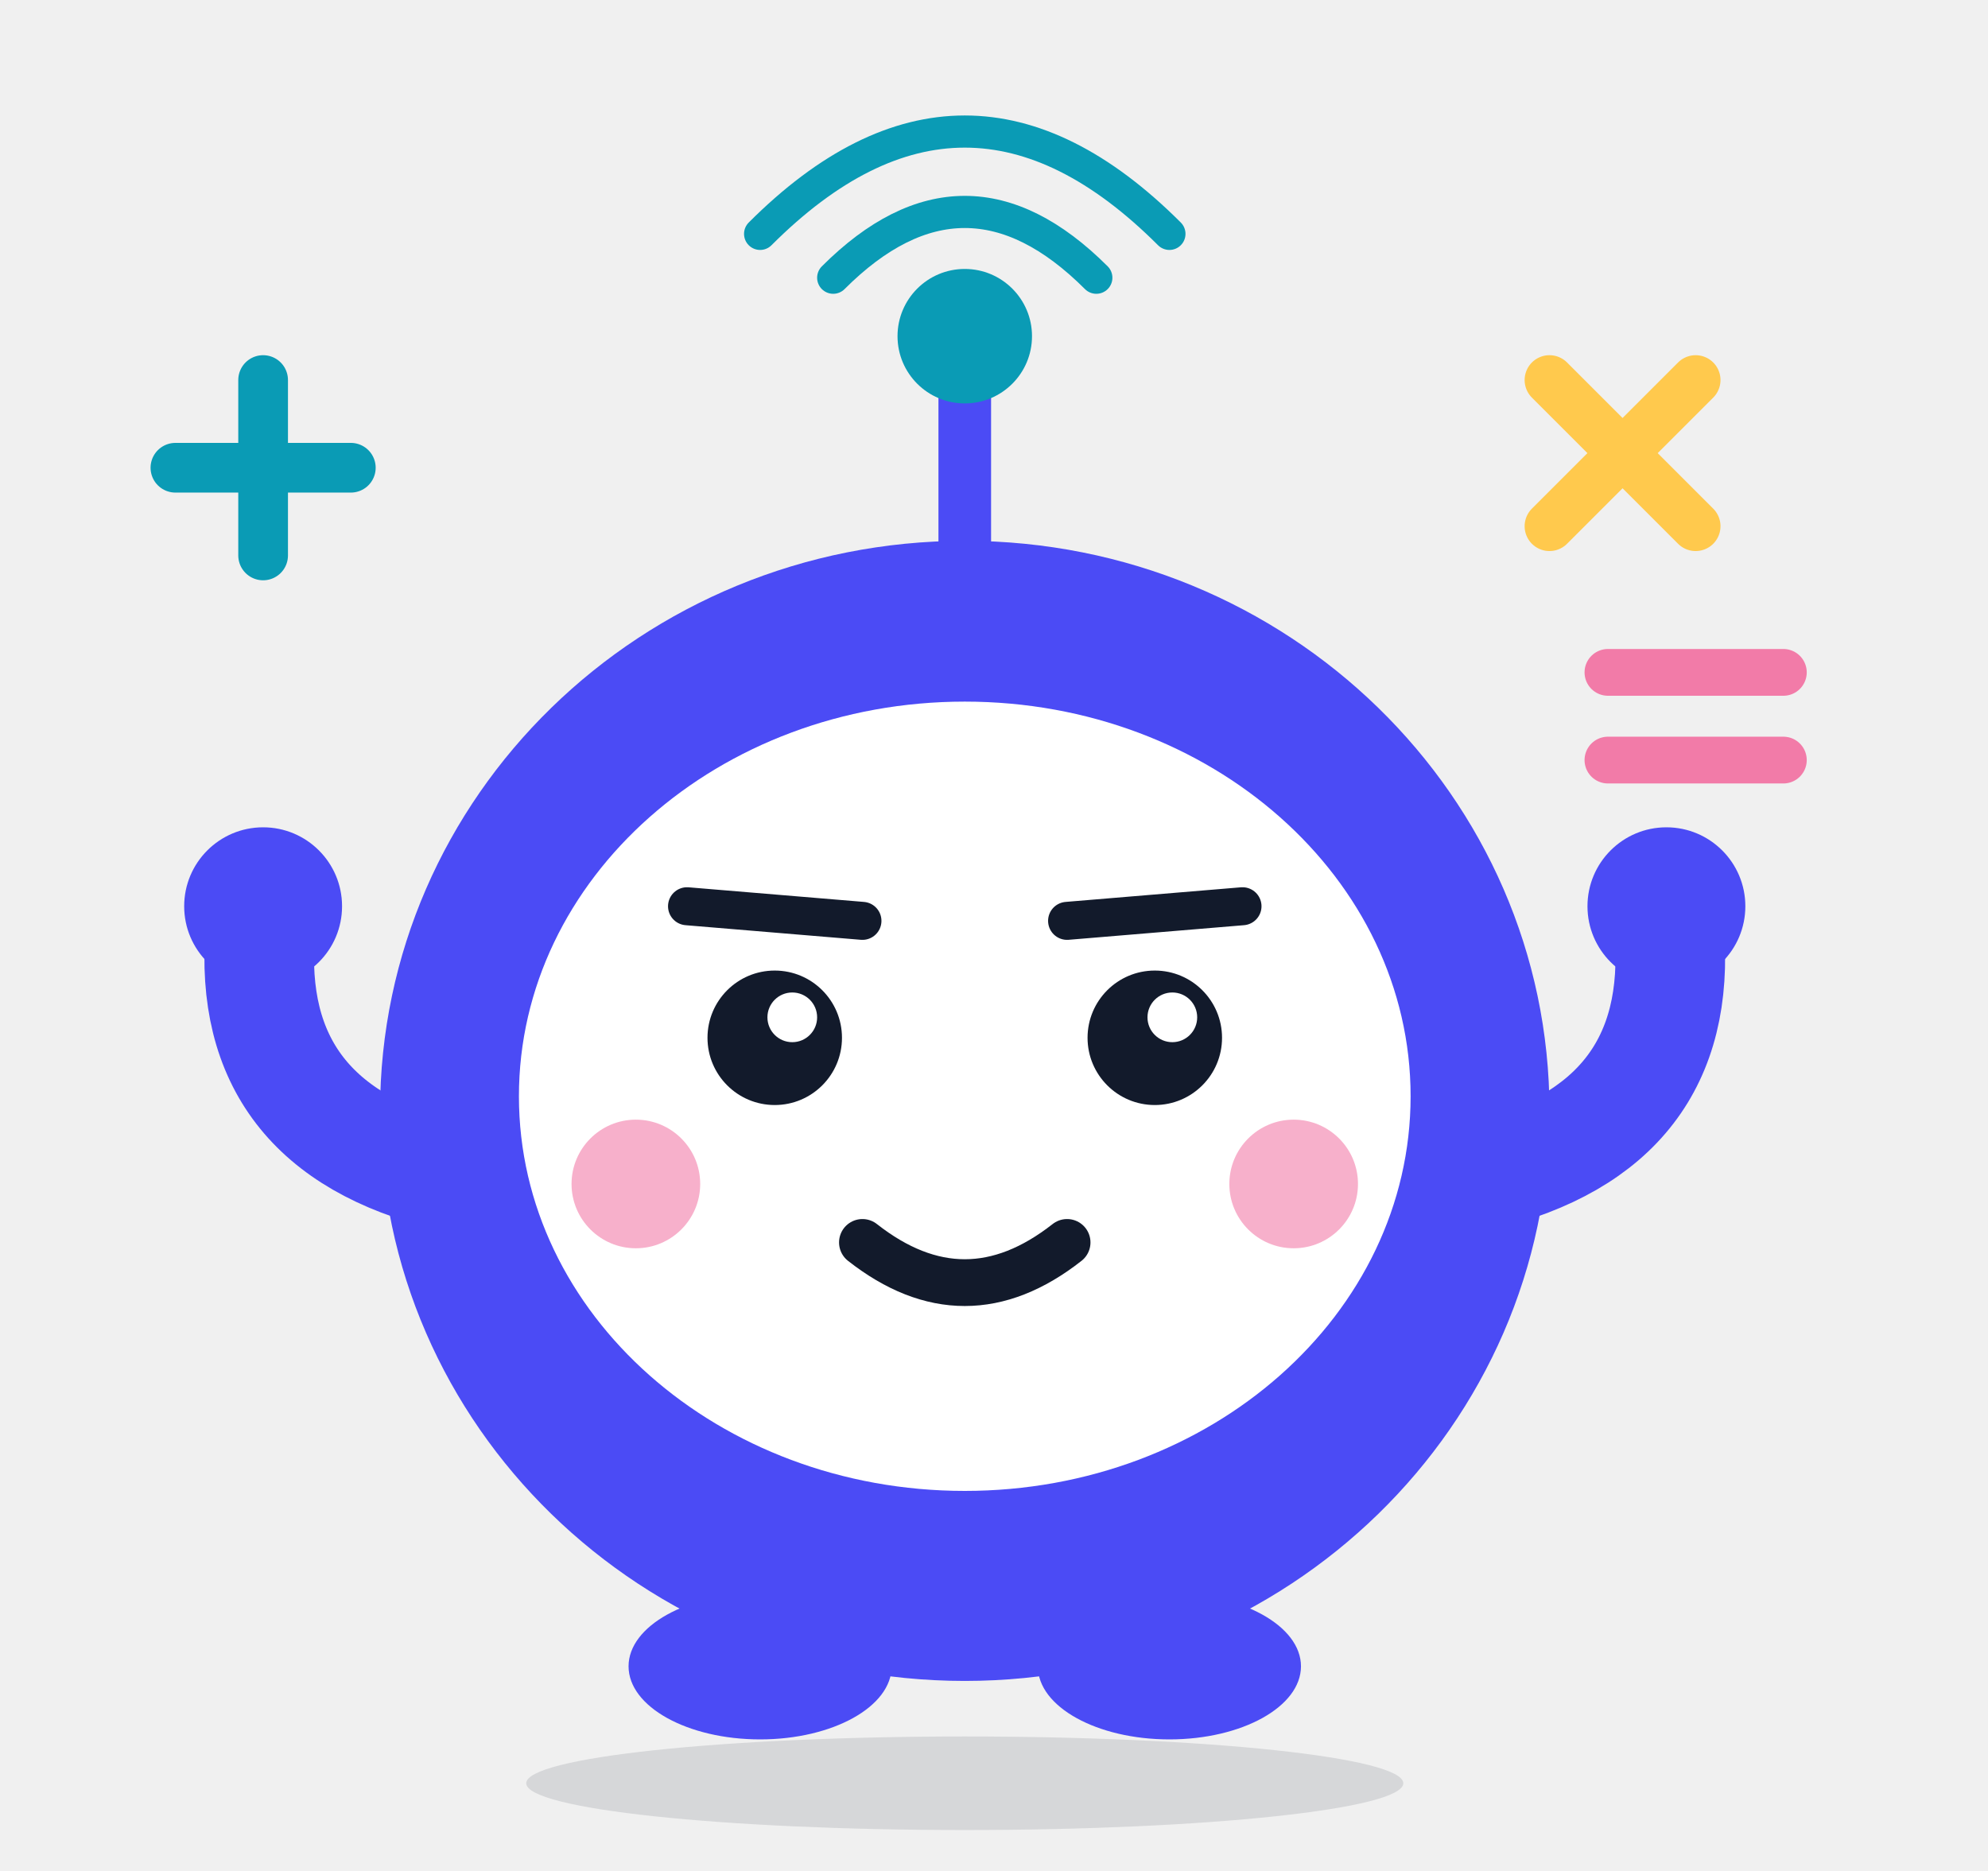
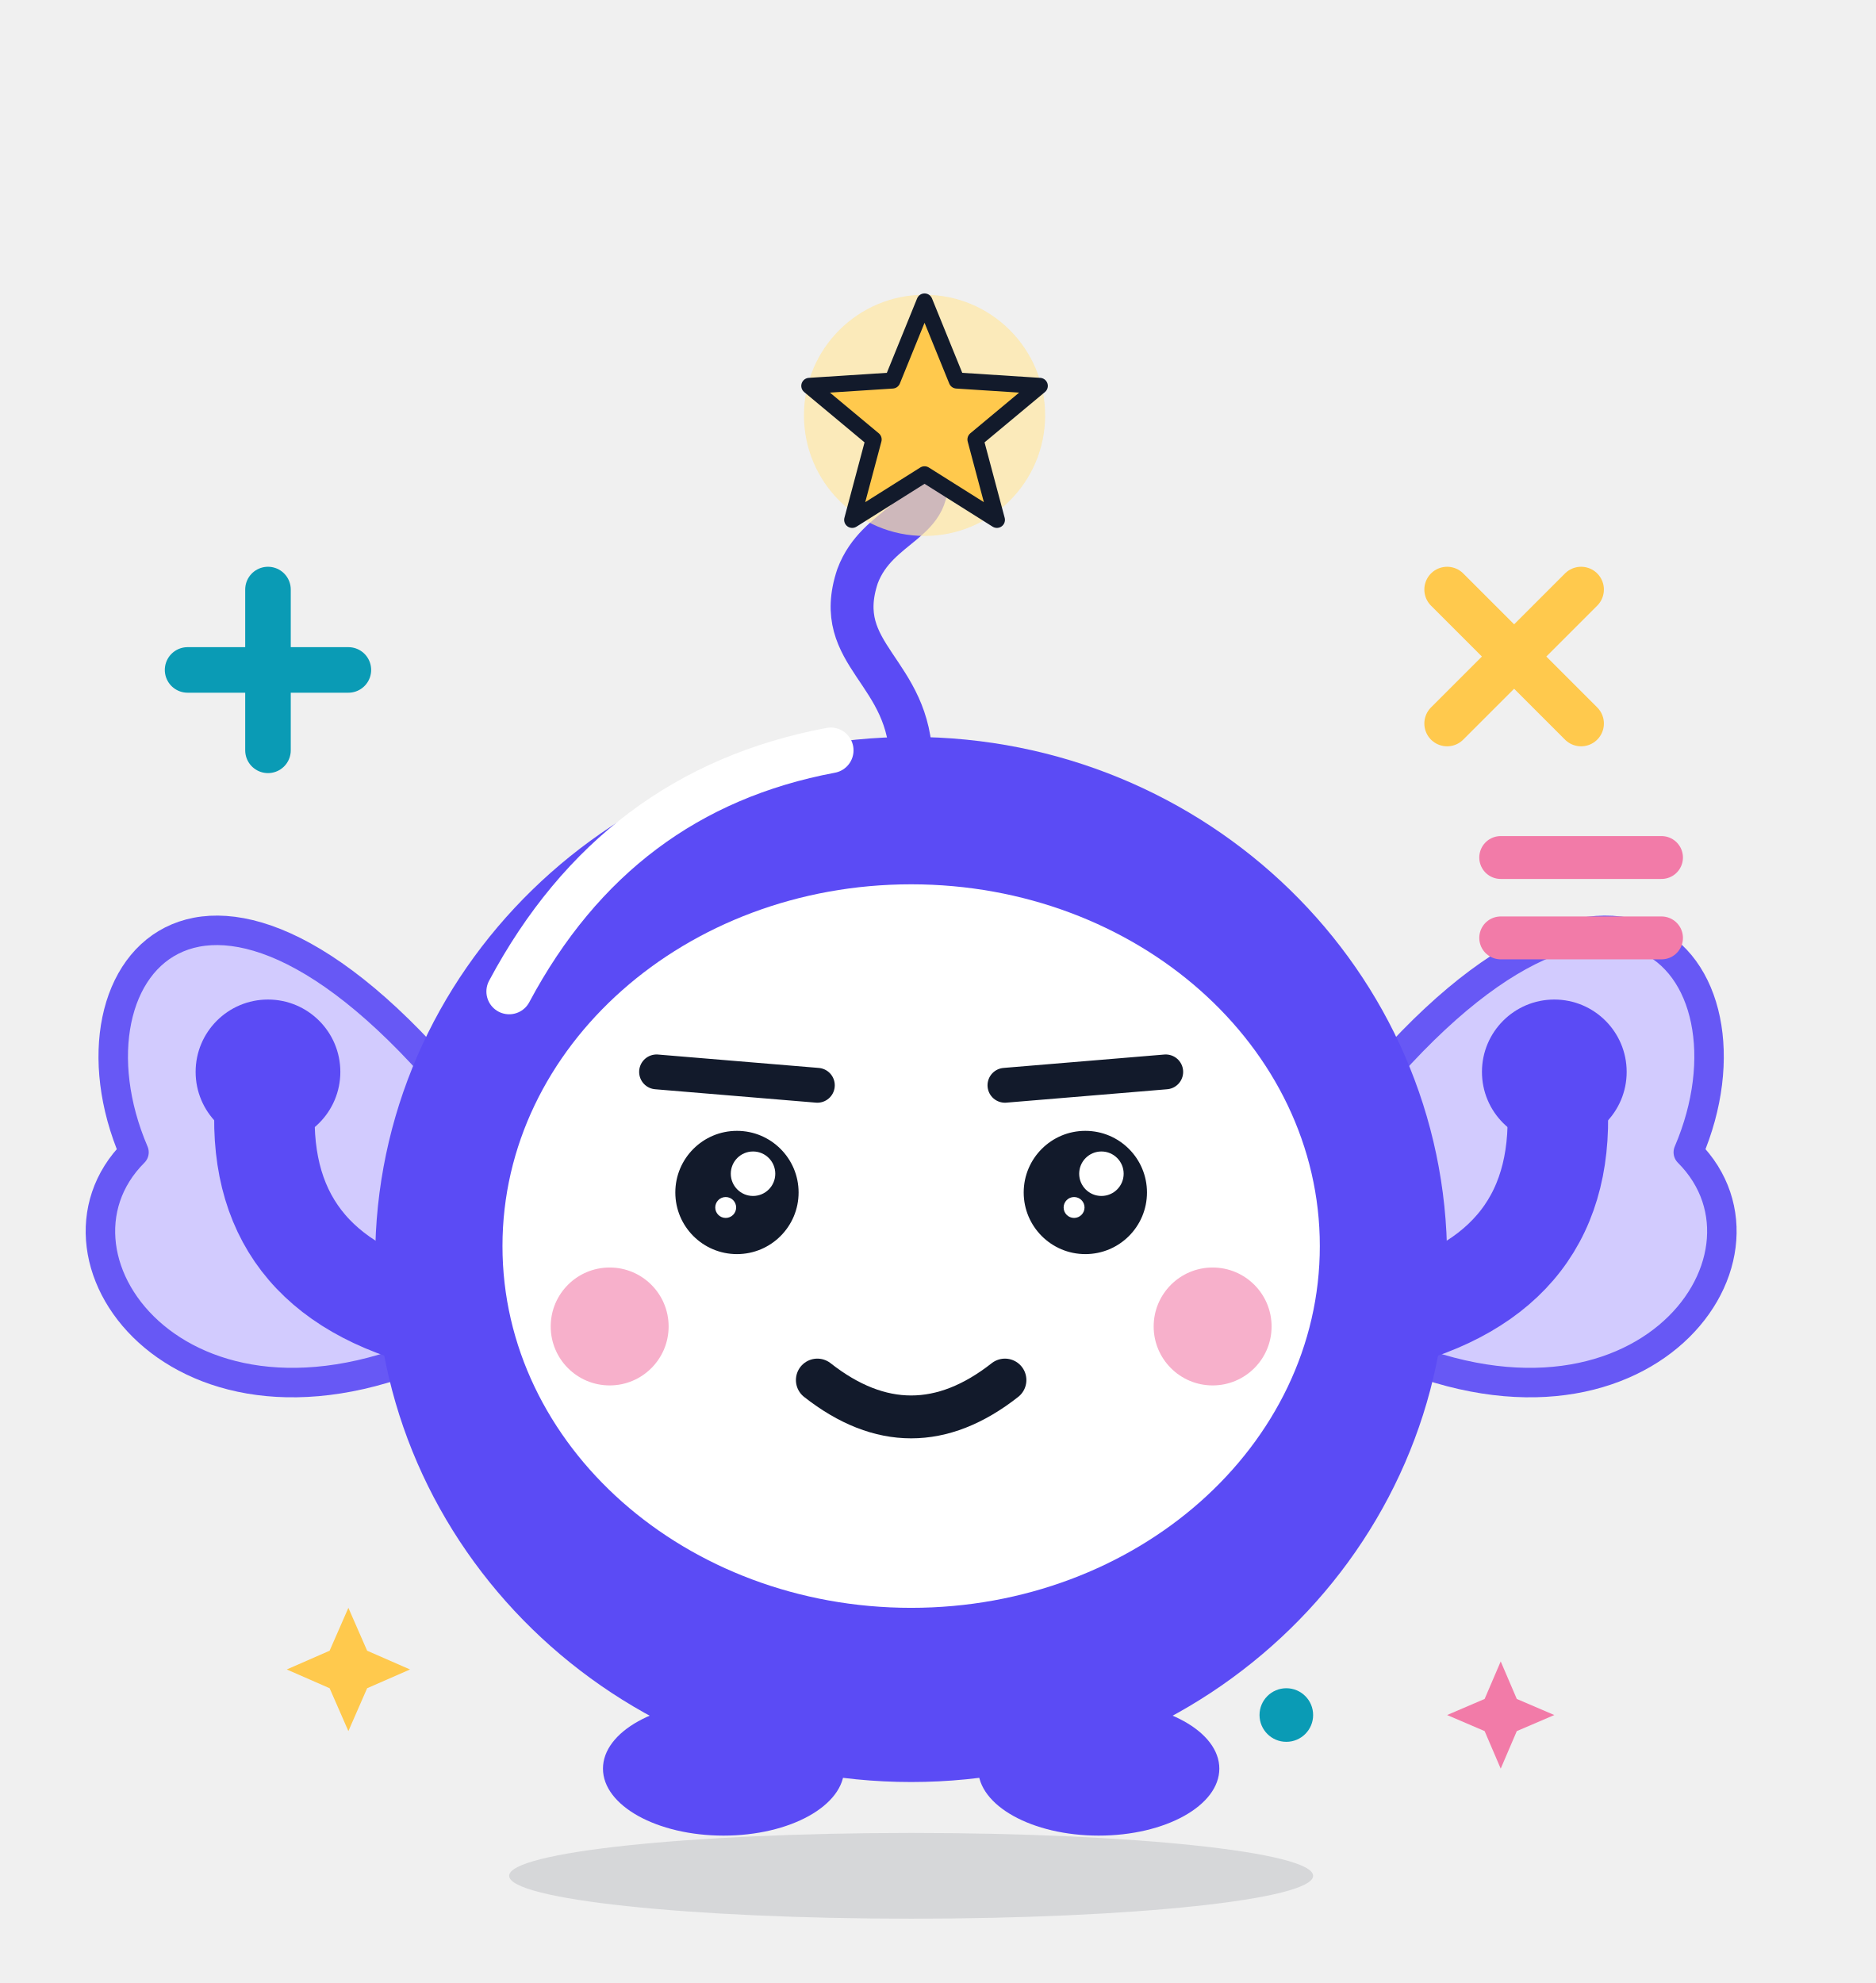
- <svg xmlns="http://www.w3.org/2000/svg" viewBox="-6 -10 136 128" width="272" height="256" role="img" aria-labelledby="t">
-   <style>.rd-all{transform-box:fill-box;transform-origin:50% 100%;animation:rd-float 2.4s ease-in-out infinite}
+ <svg xmlns="http://www.w3.org/2000/svg" viewBox="-8 -28 140 148" width="280" height="296" role="img" aria-labelledby="t">
+   <style>.rd-wingL{transform-box:fill-box;transform-origin:100% 70%;animation:rd-flapL .38s ease-in-out infinite alternate}
+ .rd-wingR{transform-box:fill-box;transform-origin:0% 70%;animation:rd-flapR .38s ease-in-out infinite alternate}
+ .rd-star{transform-box:fill-box;transform-origin:center;animation:rd-star 2.2s ease-in-out infinite}
+ .rd-dust{transform-box:fill-box;transform-origin:center;animation:rd-dust 3s ease-in infinite}.rd-dust.b{animation-delay:1s}.rd-dust.c{animation-delay:2s}
+ .rd-shine{animation:rd-shine 3s ease-in-out infinite}
+ .rd-all{transform-box:fill-box;transform-origin:50% 100%;animation:rd-float 2.4s ease-in-out infinite}
.rd-look{animation:rd-look 5s ease-in-out infinite}
.rd-swing{transform-box:fill-box;transform-origin:100% 0%;animation:rd-swing 1.6s ease-in-out infinite alternate}
.rd-tip{transform-box:fill-box;transform-origin:center;animation:rd-tip 1.2s ease-in-out infinite alternate}
.rd-cheek{animation:rd-cheek 2.4s ease-in-out infinite}
- .rd-look,.rd-eyes,.rd-mouth-t,.rd-wave,.rd-bulb,.rd-ping,.rd-spark,.rd-dot,.rd-drop,.rd-sym,.rd-armL,.rd-armR,.rd-q{transform-box:fill-box;transform-origin:center}
+ .rd-dust,.rd-look,.rd-eyes,.rd-mouth-t,.rd-wave,.rd-bulb,.rd-ping,.rd-spark,.rd-dot,.rd-drop,.rd-sym,.rd-armL,.rd-armR,.rd-q{transform-box:fill-box;transform-origin:center}
.rd-eyes{animation:rd-blink 3.2s infinite}
.rd-ping{animation:rd-ping 2.4s ease-out infinite;transform-origin:50% 100%}
.rd-ping.b{animation-delay:.5s}
.rd-wave{transform-origin:0% 100%;animation:rd-wave .55s ease-in-out infinite alternate}
.rd-mouth-t{animation:rd-talk .24s ease-in-out infinite alternate}
.rd-snd{animation:rd-fade 1s ease-in-out infinite}.rd-snd.b{animation-delay:.3s}
.rd-bulb{animation:rd-pop 1.4s ease-in-out infinite alternate}
.rd-dot{animation:rd-fade 1.6s ease-in-out infinite}.rd-dot.b{animation-delay:.25s}.rd-dot.c{animation-delay:.5s}
.rd-spark{animation:rd-twinkle 1.1s ease-in-out infinite alternate}.rd-spark.b{animation-delay:.35s}.rd-spark.c{animation-delay:.7s}
.rd-jump{animation:rd-jump .5s cubic-bezier(.3,0,.5,1) infinite alternate}
.rd-drop{animation:rd-drop 1.8s ease-in infinite}
.rd-sym{animation:rd-bob 1.8s ease-in-out infinite alternate}.rd-sym.b{animation-delay:.4s}.rd-sym.c{animation-delay:.8s}
.rd-q{animation:rd-tilt 1.6s ease-in-out infinite alternate}
.rd-point{transform-box:fill-box;transform-origin:0% 100%;animation:rd-point .8s ease-in-out infinite alternate}
.rd-fist{transform-box:fill-box;transform-origin:100% 100%;animation:rd-fist .5s ease-in-out infinite alternate}
@keyframes rd-float{0%,100%{transform:translateY(0) rotate(0deg) scale(1,1)}25%{transform:translateY(-5px) rotate(-2.5deg) scale(.98,1.03)}50%{transform:translateY(-7px) rotate(0deg) scale(1,1)}75%{transform:translateY(-5px) rotate(2.5deg) scale(.98,1.03)}}
+ @keyframes rd-flapL{from{transform:rotate(8deg) scaleX(1)}to{transform:rotate(-14deg) scaleX(.72)}}
+ @keyframes rd-flapR{from{transform:rotate(-8deg) scaleX(1)}to{transform:rotate(14deg) scaleX(.72)}}
+ @keyframes rd-star{0%,100%{transform:rotate(0deg) scale(1)}50%{transform:rotate(72deg) scale(1.22)}}
+ @keyframes rd-dust{0%{transform:translateY(8px) scale(.3);opacity:0}20%{opacity:1}100%{transform:translateY(-26px) scale(1) rotate(90deg);opacity:0}}
+ @keyframes rd-shine{0%,100%{opacity:.35}50%{opacity:.75}}
@keyframes rd-look{0%,30%,100%{transform:translateX(0)}38%,55%{transform:translateX(-2.5px)}63%,80%{transform:translateX(2.5px)}}
@keyframes rd-swing{from{transform:rotate(-12deg)}to{transform:rotate(10deg)}}
@keyframes rd-tip{from{transform:scale(.85)}to{transform:scale(1.25)}}
@keyframes rd-cheek{0%,100%{opacity:.35}50%{opacity:.75}}
@keyframes rd-blink{0%,93%,100%{transform:scaleY(1)}96.5%{transform:scaleY(.08)}}
@keyframes rd-ping{0%{opacity:.9;transform:scale(.5)}100%{opacity:0;transform:scale(1.25)}}
@keyframes rd-wave{from{transform:rotate(-18deg)}to{transform:rotate(24deg)}}
@keyframes rd-talk{from{transform:scaleY(.3)}to{transform:scaleY(1.4)}}
@keyframes rd-fade{0%,100%{opacity:.15}50%{opacity:1}}
@keyframes rd-pop{from{transform:scale(.8) rotate(-6deg)}to{transform:scale(1.2) rotate(6deg)}}
@keyframes rd-twinkle{from{transform:scale(.4) rotate(0deg);opacity:.3}to{transform:scale(1.1) rotate(25deg);opacity:1}}
@keyframes rd-jump{from{transform:translateY(0) scale(1.04,.96)}to{transform:translateY(-12px) scale(.97,1.04)}}
@keyframes rd-drop{0%{transform:translateY(-3px);opacity:0}25%{opacity:1}100%{transform:translateY(9px);opacity:0}}
@keyframes rd-bob{from{transform:translateY(4px) rotate(-8deg)}to{transform:translateY(-5px) rotate(8deg)}}
@keyframes rd-tilt{from{transform:rotate(-14deg) translateY(2px)}to{transform:rotate(14deg) translateY(-3px)}}
@keyframes rd-point{from{transform:rotate(4deg)}to{transform:rotate(-16deg)}}
@keyframes rd-fist{from{transform:rotate(-6deg)}to{transform:rotate(16deg)}}
@media (prefers-reduced-motion:reduce){.rd-all,.rd-all *{animation:none!important}}</style>
  <ellipse cx="60" cy="112" rx="30" ry="3.2" fill="#121A2B" opacity=".12" />
  <g class="rd-all">
    <g>
-       <path d="M60 28 V15" stroke="#4B4BF5" stroke-width="3.6" stroke-linecap="round" />
-       <path class="rd-ping" d="M51 9 Q60 0 69 9" fill="none" stroke="#0A9BB5" stroke-width="2.2" stroke-linecap="round" />
-       <path class="rd-ping b" d="M46 6 Q60 -8 74 6" fill="none" stroke="#0A9BB5" stroke-width="2.2" stroke-linecap="round" />
-       <circle class="rd-tip" cx="60" cy="13" r="4.6" fill="#0A9BB5" />
-       <ellipse cx="46" cy="104" rx="9" ry="5" fill="#4B4BF5" />
-       <ellipse cx="74" cy="104" rx="9" ry="5" fill="#4B4BF5" />
+       <path class="rd-wingL" d="M28 56 C8 30 -4 44 2 58 C-6 66 6 82 26 72 Z" fill="#CFC8FF" stroke="#5B4BF5" stroke-width="2.2" stroke-linejoin="round" opacity=".92" />
+       <path class="rd-wingR" d="M92 56 C112 30 124 44 118 58 C126 66 114 82 94 72 Z" fill="#CFC8FF" stroke="#5B4BF5" stroke-width="2.2" stroke-linejoin="round" opacity=".92" />
+       <path d="M60 29 C60 22 54 21 56 15 C57.5 11 62 11 61 7" fill="none" stroke="#5B4BF5" stroke-width="3.2" stroke-linecap="round" />
+       <circle class="rd-ping" cx="61" cy="3" r="9" fill="#FFE7A3" opacity=".7" />
+       <path class="rd-star" d="M61 -5.5 L63.4 0.4 L69.6 0.8 L64.8 4.8 L66.4 10.8 L61 7.4 L55.6 10.8 L57.2 4.8 L52.4 0.8 L58.6 0.4 Z" fill="#FFC94D" stroke="#121A2B" stroke-width="1.2" stroke-linejoin="round" />
+       <path class="rd-dust" d="M18 92 l1.4 3.2 l3.2 1.4 l-3.2 1.4 l-1.4 3.2 l-1.4 -3.2 l-3.2 -1.4 l3.2 -1.4 z" fill="#FFC94D" />
+       <path class="rd-dust b" d="M104 96 l1.2 2.8 l2.8 1.2 l-2.8 1.2 l-1.2 2.8 l-1.2 -2.8 l-2.8 -1.2 l2.8 -1.2 z" fill="#F27BA8" />
+       <circle class="rd-dust c" cx="88" cy="100" r="2" fill="#0A9BB5" />
+       <ellipse cx="46" cy="104" rx="9" ry="5" fill="#5B4BF5" />
+       <ellipse cx="74" cy="104" rx="9" ry="5" fill="#5B4BF5" />
      <g class="rd-fist">
-         <path d="M23 70 Q10 66 12 52" fill="none" stroke="#4B4BF5" stroke-width="7.5" stroke-linecap="round" />
-         <circle cx="12" cy="52" r="5.4" fill="#4B4BF5" />
+         <path d="M23 70 Q10 66 12 52" fill="none" stroke="#5B4BF5" stroke-width="7.5" stroke-linecap="round" />
+         <circle cx="12" cy="52" r="5.4" fill="#5B4BF5" />
      </g>
      <g class="rd-point">
-         <path d="M97 70 Q110 66 108 52" fill="none" stroke="#4B4BF5" stroke-width="7.5" stroke-linecap="round" />
-         <circle cx="108" cy="52" r="5.4" fill="#4B4BF5" />
+         <path d="M97 70 Q110 66 108 52" fill="none" stroke="#5B4BF5" stroke-width="7.5" stroke-linecap="round" />
+         <circle cx="108" cy="52" r="5.4" fill="#5B4BF5" />
      </g>
-       <ellipse cx="60" cy="66" rx="40" ry="39" fill="#4B4BF5" />
+       <ellipse cx="60" cy="66" rx="40" ry="39" fill="#5B4BF5" />
+       <path class="rd-shine" d="M30 46 Q38 31 54 28" fill="none" stroke="#FFFFFF" stroke-width="3.4" stroke-linecap="round" />
      <ellipse cx="60" cy="65" rx="30.5" ry="27" fill="#FFFFFF" />
      <g class="rd-cheek">
        <circle cx="37.5" cy="71" r="4.4" fill="#F27BA8" opacity=".6" />
        <circle cx="82.5" cy="71" r="4.4" fill="#F27BA8" opacity=".6" />
      </g>
      <g class="rd-look">
        <g class="rd-eyes">
          <circle cx="47" cy="61" r="4.6" fill="#121A2B" />
-           <circle cx="48.2" cy="59.6" r="1.7" fill="#FFFFFF" />
+           <circle cx="48.2" cy="59.6" r="1.66" fill="#FFFFFF" />
+           <circle cx="46.16" cy="62.12" r="0.78" fill="#FFFFFF" />
          <circle cx="73" cy="61" r="4.6" fill="#121A2B" />
-           <circle cx="74.2" cy="59.6" r="1.7" fill="#FFFFFF" />
+           <circle cx="74.2" cy="59.6" r="1.66" fill="#FFFFFF" />
+           <circle cx="72.16" cy="62.12" r="0.78" fill="#FFFFFF" />
          <path d="M41 52 L53 53 M79 52 L67 53" stroke="#121A2B" stroke-width="2.6" stroke-linecap="round" />
        </g>
      </g>
      <path d="M53 75 Q60 80.5 67 75" fill="none" stroke="#121A2B" stroke-width="3.2" stroke-linecap="round" />
      <path class="rd-sym" d="M6 22 h12 M12 16 v12" stroke="#0A9BB5" stroke-width="3.4" stroke-linecap="round" />
      <path class="rd-sym b" d="M100 16 l10 10 M110 16 l-10 10" stroke="#FFC94D" stroke-width="3.4" stroke-linecap="round" />
      <path class="rd-sym c" d="M104 36 h12 M104 42 h12" stroke="#F27BA8" stroke-width="3.2" stroke-linecap="round" />
    </g>
  </g>
</svg>
